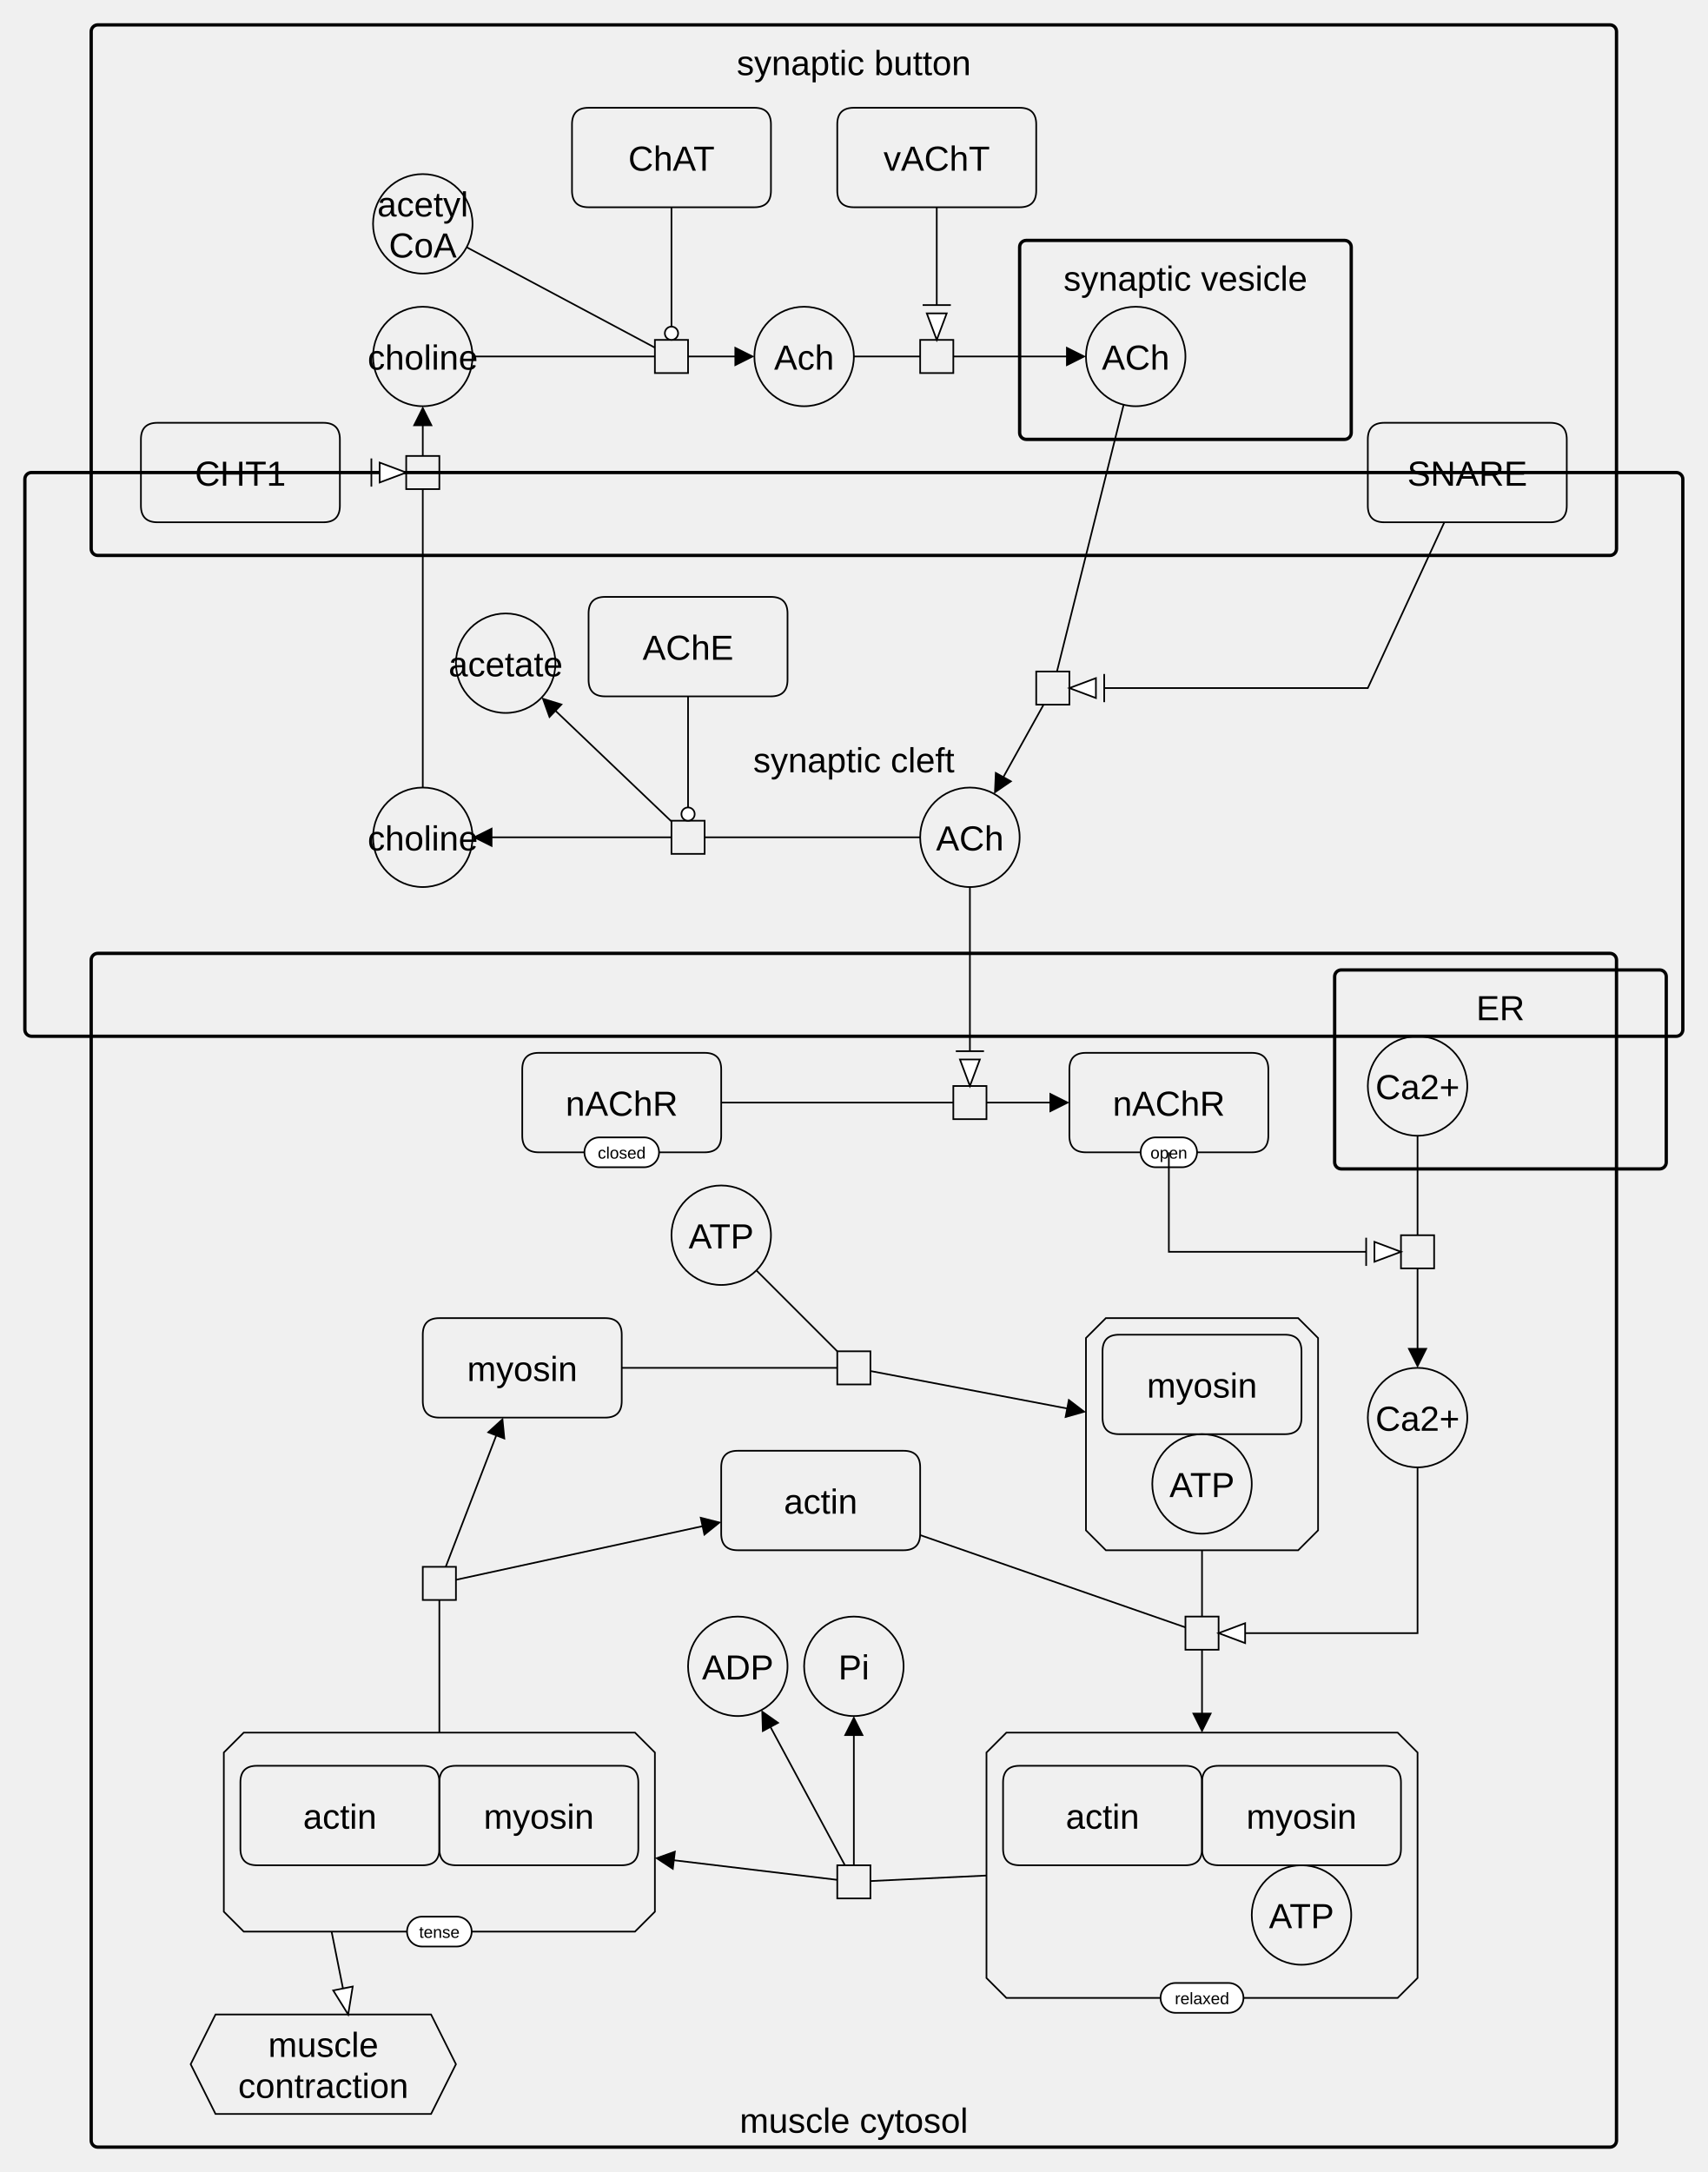
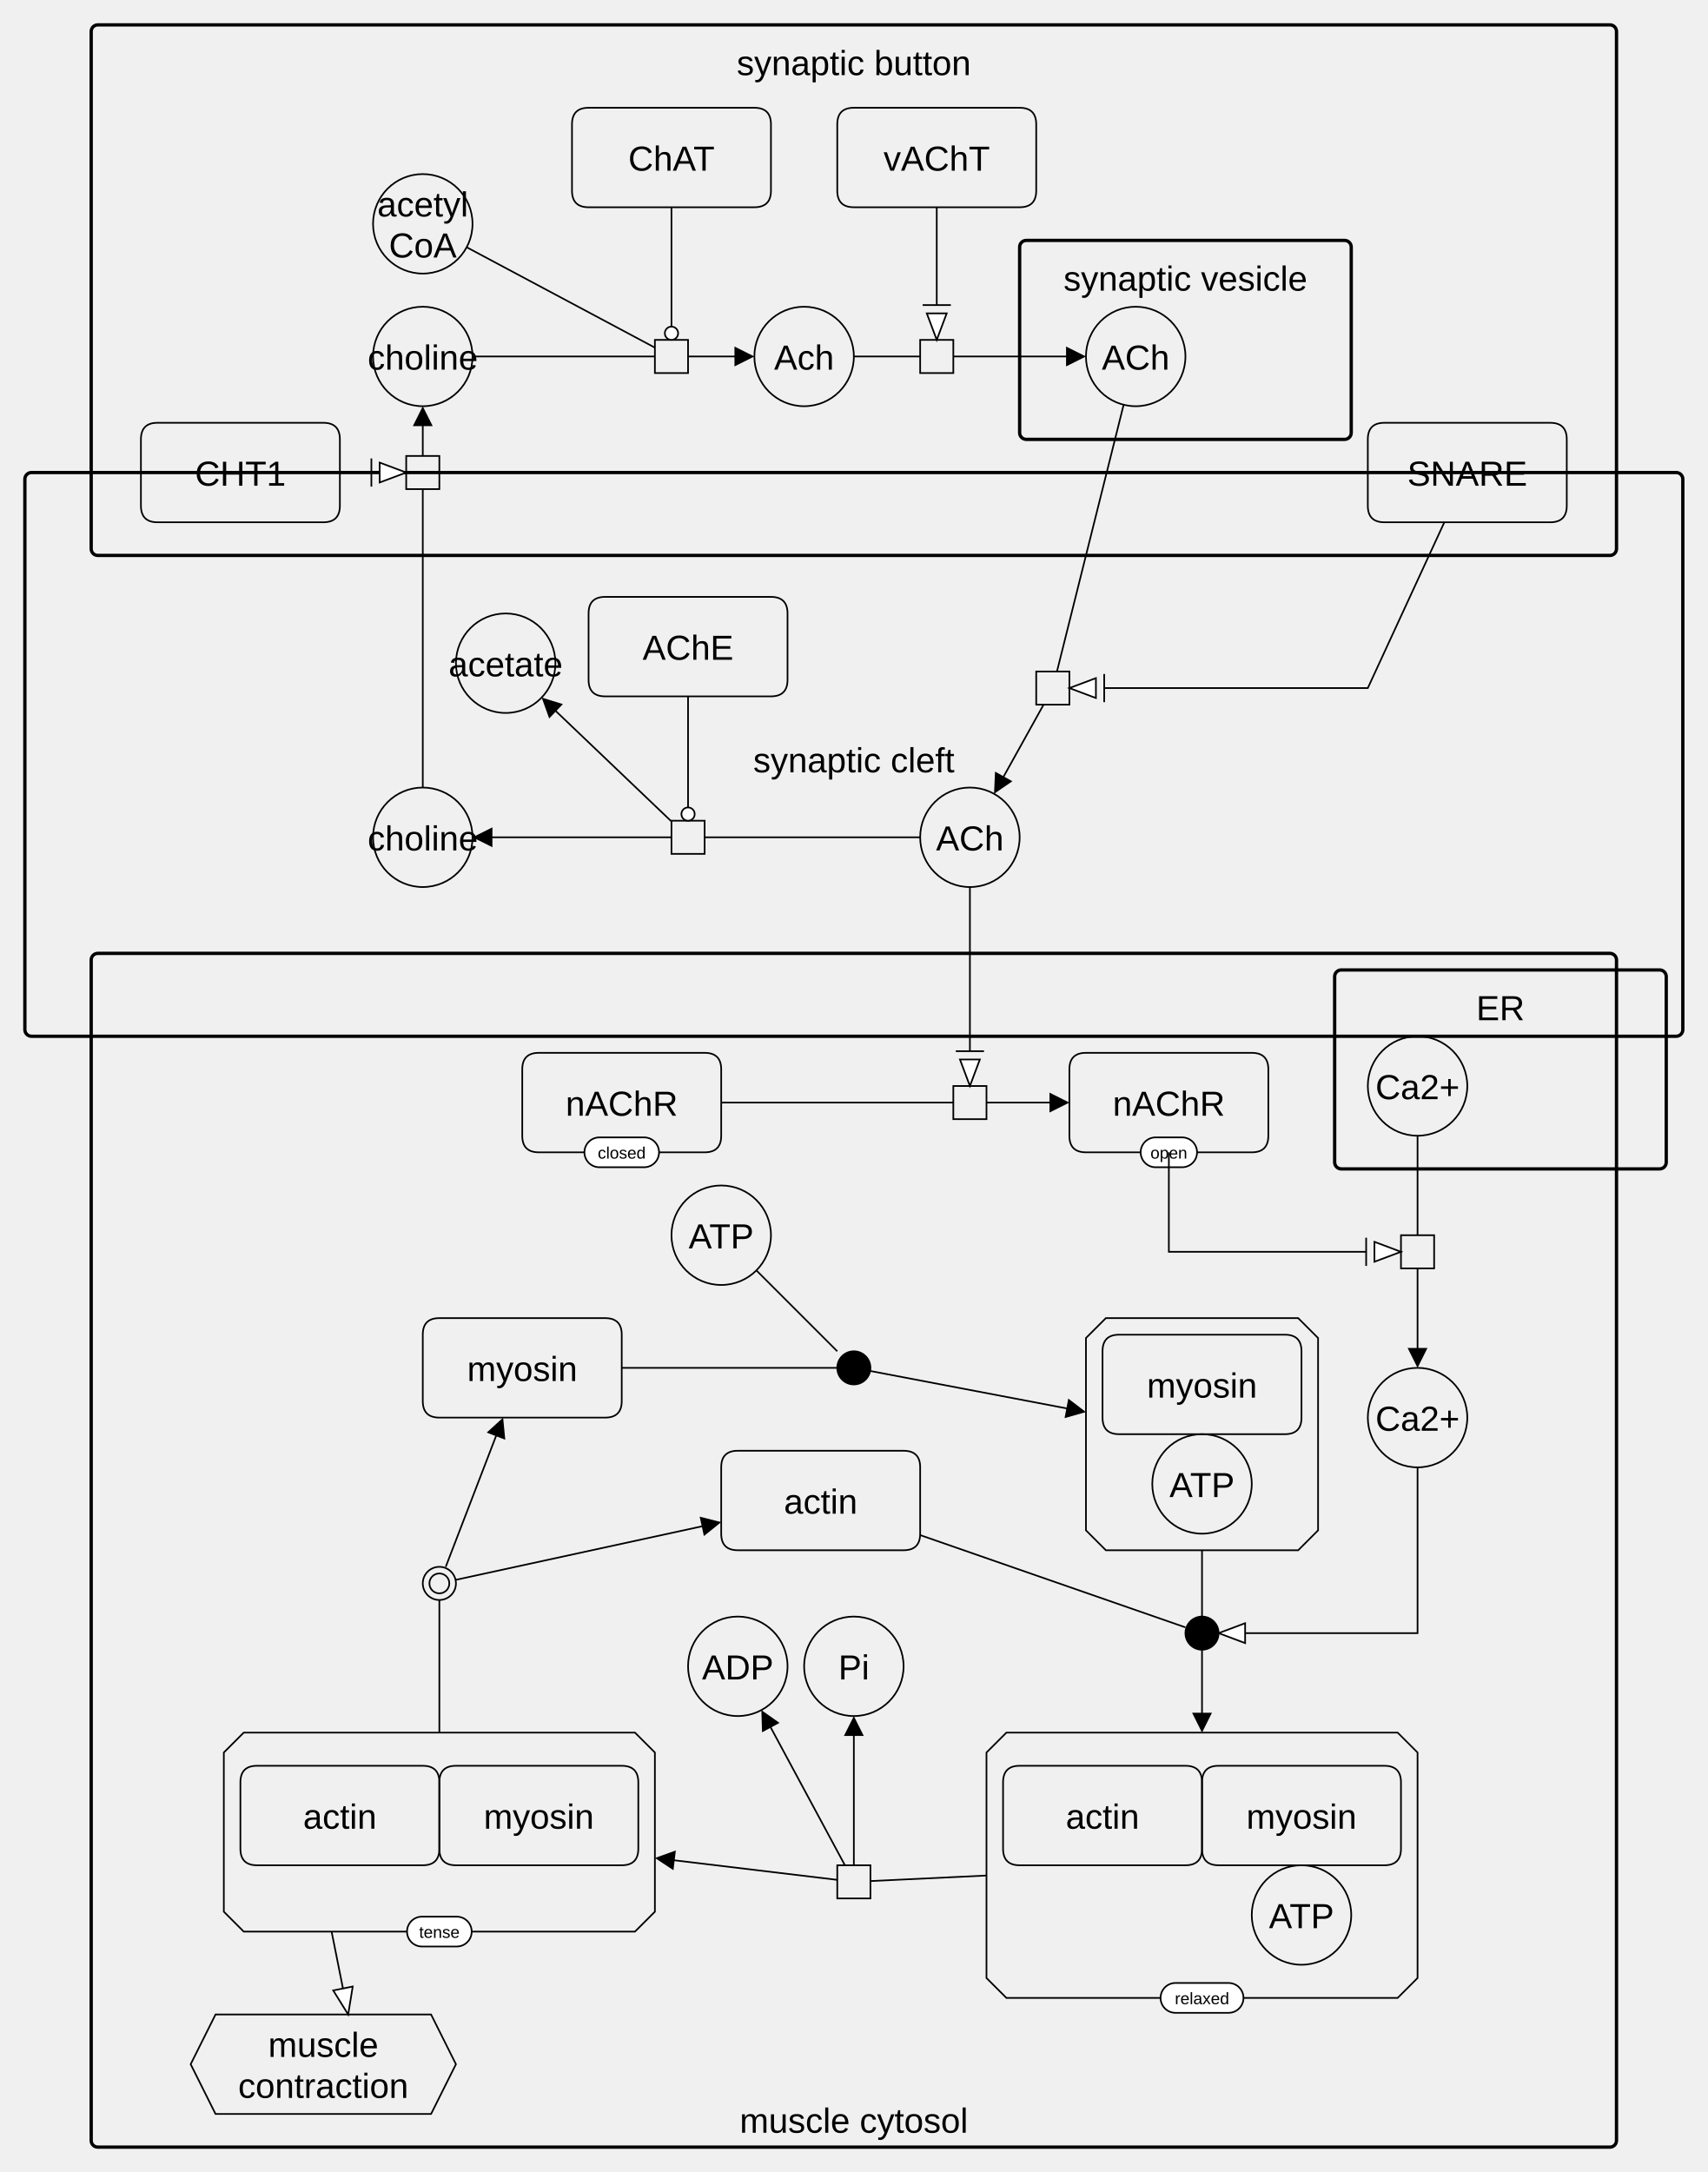
<svg xmlns="http://www.w3.org/2000/svg" width="1030" height="1310" viewBox="0 0 1030 1310" stroke-linecap="butt" stroke-miterlimit="10">
  <g transform="translate(-35,-35)">
    <path d="M50 324 C50 321.791 51.791 320 54 320 L1046 320 C1048.209 320 1050 321.791 1050 324 L1050 656 C1050 658.209 1048.209 660 1046 660 L54 660 C51.791 660 50 658.209 50 656 Z" fill="none" stroke="#000000" stroke-width="2" />
    <text x="550" y="500.812" text-anchor="middle" font-family="'Dialog', Arial, Helvetica, sans-serif" font-size="21" fill="#000000" class="t-page" stroke="none" xml:space="preserve">synaptic cleft</text>
    <path d="M90 54 C90 51.791 91.791 50 94 50 L1006 50 C1008.209 50 1010 51.791 1010 54 L1010 366 C1010 368.209 1008.209 370 1006 370 L94 370 C91.791 370 90 368.209 90 366 Z" fill="none" stroke="#000000" stroke-width="2" />
    <text x="550" y="80.312" text-anchor="middle" font-family="'Dialog', Arial, Helvetica, sans-serif" font-size="21" fill="#000000" class="t-page" stroke="none" xml:space="preserve">synaptic button</text>
    <path d="M90 614 C90 611.791 91.791 610 94 610 L1006 610 C1008.209 610 1010 611.791 1010 614 L1010 1326 C1010 1328.209 1008.209 1330 1006 1330 L94 1330 C91.791 1330 90 1328.209 90 1326 Z" fill="none" stroke="#000000" stroke-width="2" />
    <text x="550" y="1321.312" text-anchor="middle" font-family="'Dialog', Arial, Helvetica, sans-serif" font-size="21" fill="#000000" class="t-page" stroke="none" xml:space="preserve">muscle cytosol</text>
    <path d="M650 184 C650 181.791 651.791 180 654 180 L846 180 C848.209 180 850 181.791 850 184 L850 296 C850 298.209 848.209 300 846 300 L654 300 C651.791 300 650 298.209 650 296 Z" fill="none" stroke="#000000" stroke-width="2" />
    <text x="750" y="210.312" text-anchor="middle" font-family="'Dialog', Arial, Helvetica, sans-serif" font-size="21" fill="#000000" class="t-page" stroke="none" xml:space="preserve">synaptic vesicle</text>
    <path d="M840 624 C840 621.791 841.791 620 844 620 L1036 620 C1038.209 620 1040 621.791 1040 624 L1040 736 C1040 738.209 1038.209 740 1036 740 L844 740 C841.791 740 840 738.209 840 736 Z" fill="none" stroke="#000000" stroke-width="2" />
    <text x="940" y="650.312" text-anchor="middle" font-family="'Dialog', Arial, Helvetica, sans-serif" font-size="21" fill="#000000" class="t-page" stroke="none" xml:space="preserve">ER</text>
    <path d="M120 300 Q120 290 130 290 L230 290 Q240 290 240 300 L240 340 Q240 350 230 350 L130 350 Q120 350 120 340 Z" fill="none" stroke="#000000" />
    <text x="180" y="327.937" text-anchor="middle" font-family="'Dialog', Arial, Helvetica, sans-serif" font-size="21" fill="#000000" class="t-page" stroke="none" xml:space="preserve">CHT1</text>
    <path d="M490 250 C490 233.431 503.431 220 520 220 L520 220 C536.569 220 550 233.431 550 250 L550 250 C550 266.569 536.569 280 520 280 L520 280 C503.431 280 490 266.569 490 250 Z" fill="none" stroke="#000000" />
    <text x="520" y="257.937" text-anchor="middle" font-family="'Dialog', Arial, Helvetica, sans-serif" font-size="21" fill="#000000" class="t-page" stroke="none" xml:space="preserve">Ach</text>
    <path d="M540 110 Q540 100 550 100 L650 100 Q660 100 660 110 L660 150 Q660 160 650 160 L550 160 Q540 160 540 150 Z" fill="none" stroke="#000000" />
    <text x="600" y="137.937" text-anchor="middle" font-family="'Dialog', Arial, Helvetica, sans-serif" font-size="21" fill="#000000" class="t-page" stroke="none" xml:space="preserve">vAChT</text>
    <path d="M590 240 L610 240 L610 260 L590 260 Z" fill="none" stroke="#000000" />
    <path d="M380 110 Q380 100 390 100 L490 100 Q500 100 500 110 L500 150 Q500 160 490 160 L390 160 Q380 160 380 150 Z" fill="none" stroke="#000000" />
    <text x="440" y="137.937" text-anchor="middle" font-family="'Dialog', Arial, Helvetica, sans-serif" font-size="21" fill="#000000" class="t-page" stroke="none" xml:space="preserve">ChAT</text>
    <path d="M390 405 Q390 395 400 395 L500 395 Q510 395 510 405 L510 445 Q510 455 500 455 L400 455 Q390 455 390 445 Z" fill="none" stroke="#000000" />
    <text x="450" y="432.937" text-anchor="middle" font-family="'Dialog', Arial, Helvetica, sans-serif" font-size="21" fill="#000000" class="t-page" stroke="none" xml:space="preserve">AChE</text>
    <path d="M440 530 L460 530 L460 550 L440 550 Z" fill="none" stroke="#000000" />
    <path d="M310 435 C310 418.431 323.431 405 340 405 L340 405 C356.569 405 370 418.431 370 435 L370 435 C370 451.569 356.569 465 340 465 L340 465 C323.431 465 310 451.569 310 435 Z" fill="none" stroke="#000000" />
    <text x="340" y="442.937" text-anchor="middle" font-family="'Dialog', Arial, Helvetica, sans-serif" font-size="21" fill="#000000" class="t-page" stroke="none" xml:space="preserve">acetate</text>
    <path d="M860 300 Q860 290 870 290 L970 290 Q980 290 980 300 L980 340 Q980 350 970 350 L870 350 Q860 350 860 340 Z" fill="none" stroke="#000000" />
    <text x="920" y="327.937" text-anchor="middle" font-family="'Dialog', Arial, Helvetica, sans-serif" font-size="21" fill="#000000" class="t-page" stroke="none" xml:space="preserve">SNARE</text>
    <path d="M690 250 C690 233.431 703.431 220 720 220 L720 220 C736.569 220 750 233.431 750 250 L750 250 C750 266.569 736.569 280 720 280 L720 280 C703.431 280 690 266.569 690 250 Z" fill="none" stroke="#000000" />
    <text x="720" y="257.937" text-anchor="middle" font-family="'Dialog', Arial, Helvetica, sans-serif" font-size="21" fill="#000000" class="t-page" stroke="none" xml:space="preserve">ACh</text>
    <path d="M660 440 L680 440 L680 460 L660 460 Z" fill="none" stroke="#000000" />
    <path d="M590 540 C590 523.431 603.431 510 620 510 L620 510 C636.569 510 650 523.431 650 540 L650 540 C650 556.569 636.569 570 620 570 L620 570 C603.431 570 590 556.569 590 540 Z" fill="none" stroke="#000000" />
    <text x="620" y="547.937" text-anchor="middle" font-family="'Dialog', Arial, Helvetica, sans-serif" font-size="21" fill="#000000" class="t-page" stroke="none" xml:space="preserve">ACh</text>
    <path d="M350 680 Q350 670 360 670 L460 670 Q470 670 470 680 L470 720 Q470 730 460 730 L360 730 Q350 730 350 720 Z" fill="none" stroke="#000000" />
    <text x="410" y="707.937" text-anchor="middle" font-family="'Dialog', Arial, Helvetica, sans-serif" font-size="21" fill="#000000" class="t-page" stroke="none" xml:space="preserve">nAChR</text>
    <path d="M387.5 730 C387.5 725.029 391.529 721 396.5 721 L423.5 721 C428.471 721 432.5 725.029 432.5 730 L432.5 730 C432.5 734.971 428.471 739 423.5 739 L396.5 739 C391.529 739 387.5 734.971 387.5 730 Z" fill="#FFFFFF" class="c-white" stroke="none" />
    <path d="M387.5 730 C387.5 725.029 391.529 721 396.5 721 L423.5 721 C428.471 721 432.5 725.029 432.5 730 L432.5 730 C432.5 734.971 428.471 739 423.5 739 L396.5 739 C391.529 739 387.5 734.971 387.5 730 Z" fill="none" stroke="#000000" />
    <text x="410" y="733.779" text-anchor="middle" font-family="'Dialog', Arial, Helvetica, sans-serif" font-size="10" fill="#000000" class="t-white" stroke="none" xml:space="preserve">closed</text>
    <path d="M610 690 L630 690 L630 710 L610 710 Z" fill="none" stroke="#000000" />
    <path d="M860 890 C860 873.431 873.431 860 890 860 L890 860 C906.569 860 920 873.431 920 890 L920 890 C920 906.569 906.569 920 890 920 L890 920 C873.431 920 860 906.569 860 890 Z" fill="none" stroke="#000000" />
    <text x="890" y="897.937" text-anchor="middle" font-family="'Dialog', Arial, Helvetica, sans-serif" font-size="21" fill="#000000" class="t-page" stroke="none" xml:space="preserve">Ca2+</text>
-     <path d="M750 1010 L770 1010 L770 1030 L750 1030 Z" fill="none" stroke="#000000" />
+     <g class="sbgn-association">
+       <path d="M750 1020 C750 1014.477 754.477 1010 760 1010 L760 1010 C765.523 1010 770 1014.477 770 1020 L770 1020 C770 1025.523 765.523 1030 760 1030 L760 1030 C754.477 1030 750 1025.523 750 1020 Z" fill="#000000" stroke="none" />
+       <path d="M750 1020 C750 1014.477 754.477 1010 760 1010 L760 1010 C765.523 1010 770 1014.477 770 1020 L770 1020 C770 1025.523 765.523 1030 760 1030 L760 1030 C754.477 1030 750 1025.523 750 1020 Z" fill="none" stroke="#000000" />
+     </g>
+     <g class="sbgn-generic" display="none">
+       <path d="M750 1010 L770 1010 L770 1030 L750 1030 Z" fill="none" stroke="#000000" />
+     </g>
    <path d="M642 1080 L878 1080 L890 1092 L890 1228 L878 1240 L642 1240 L630 1228 L630 1092 Z" fill="none" stroke="#000000" />
    <path d="M735 1240 C735 1235.029 739.029 1231 744 1231 L776 1231 C780.971 1231 785 1235.029 785 1240 L785 1240 C785 1244.971 780.971 1249 776 1249 L744 1249 C739.029 1249 735 1244.971 735 1240 Z" fill="#FFFFFF" class="c-white" stroke="none" />
    <path d="M735 1240 C735 1235.029 739.029 1231 744 1231 L776 1231 C780.971 1231 785 1235.029 785 1240 L785 1240 C785 1244.971 780.971 1249 776 1249 L744 1249 C739.029 1249 735 1244.971 735 1240 Z" fill="none" stroke="#000000" />
    <text x="760" y="1243.78" text-anchor="middle" font-family="'Dialog', Arial, Helvetica, sans-serif" font-size="10" fill="#000000" class="t-white" stroke="none" xml:space="preserve">relaxed</text>
    <path d="M760 1110 Q760 1100 770 1100 L870 1100 Q880 1100 880 1110 L880 1150 Q880 1160 870 1160 L770 1160 Q760 1160 760 1150 Z" fill="none" stroke="#000000" />
    <text x="820" y="1137.937" text-anchor="middle" font-family="'Dialog', Arial, Helvetica, sans-serif" font-size="21" fill="#000000" class="t-page" stroke="none" xml:space="preserve">myosin</text>
    <path d="M640 1110 Q640 1100 650 1100 L750 1100 Q760 1100 760 1110 L760 1150 Q760 1160 750 1160 L650 1160 Q640 1160 640 1150 Z" fill="none" stroke="#000000" />
    <text x="700" y="1137.937" text-anchor="middle" font-family="'Dialog', Arial, Helvetica, sans-serif" font-size="21" fill="#000000" class="t-page" stroke="none" xml:space="preserve">actin</text>
    <path d="M790 1190 C790 1173.431 803.431 1160 820 1160 L820 1160 C836.569 1160 850 1173.431 850 1190 L850 1190 C850 1206.569 836.569 1220 820 1220 L820 1220 C803.431 1220 790 1206.569 790 1190 Z" fill="none" stroke="#000000" />
    <text x="820" y="1197.937" text-anchor="middle" font-family="'Dialog', Arial, Helvetica, sans-serif" font-size="21" fill="#000000" class="t-page" stroke="none" xml:space="preserve">ATP</text>
    <path d="M520 1040 C520 1023.431 533.431 1010 550 1010 L550 1010 C566.569 1010 580 1023.431 580 1040 L580 1040 C580 1056.569 566.569 1070 550 1070 L550 1070 C533.431 1070 520 1056.569 520 1040 Z" fill="none" stroke="#000000" />
    <text x="550" y="1047.937" text-anchor="middle" font-family="'Dialog', Arial, Helvetica, sans-serif" font-size="21" fill="#000000" class="t-page" stroke="none" xml:space="preserve">Pi</text>
    <path d="M540 1160 L560 1160 L560 1180 L540 1180 Z" fill="none" stroke="#000000" />
    <path d="M450 1040 C450 1023.431 463.431 1010 480 1010 L480 1010 C496.569 1010 510 1023.431 510 1040 L510 1040 C510 1056.569 496.569 1070 480 1070 L480 1070 C463.431 1070 450 1056.569 450 1040 Z" fill="none" stroke="#000000" />
    <text x="480" y="1047.937" text-anchor="middle" font-family="'Dialog', Arial, Helvetica, sans-serif" font-size="21" fill="#000000" class="t-page" stroke="none" xml:space="preserve">ADP</text>
-     <path d="M290 980 L310 980 L310 1000 L290 1000 Z" fill="none" stroke="#000000" />
+     <g class="sbgn-dissociation">
+       <path d="M290 990 C290 984.477 294.477 980 300 980 L300 980 C305.523 980 310 984.477 310 990 L310 990 C310 995.523 305.523 1000 300 1000 L300 1000 C294.477 1000 290 995.523 290 990 Z" fill="none" stroke="#000000" />
+       <path d="M294 990 C294 986.686 296.686 984 300 984 L300 984 C303.314 984 306 986.686 306 990 L306 990 C306 993.314 303.314 996 300 996 L300 996 C296.686 996 294 993.314 294 990 Z" fill="none" stroke="#000000" />
+     </g>
+     <g class="sbgn-generic" display="none">
+       <path d="M290 980 L310 980 L310 1000 L290 1000 Z" fill="none" stroke="#000000" />
+     </g>
    <path d="M470 920 Q470 910 480 910 L580 910 Q590 910 590 920 L590 960 Q590 970 580 970 L480 970 Q470 970 470 960 Z" fill="none" stroke="#000000" />
    <text x="530" y="947.937" text-anchor="middle" font-family="'Dialog', Arial, Helvetica, sans-serif" font-size="21" fill="#000000" class="t-page" stroke="none" xml:space="preserve">actin</text>
    <path d="M440 780 C440 763.431 453.431 750 470 750 L470 750 C486.569 750 500 763.431 500 780 L500 780 C500 796.569 486.569 810 470 810 L470 810 C453.431 810 440 796.569 440 780 Z" fill="none" stroke="#000000" />
    <text x="470" y="787.937" text-anchor="middle" font-family="'Dialog', Arial, Helvetica, sans-serif" font-size="21" fill="#000000" class="t-page" stroke="none" xml:space="preserve">ATP</text>
    <path d="M290 840 Q290 830 300 830 L400 830 Q410 830 410 840 L410 880 Q410 890 400 890 L300 890 Q290 890 290 880 Z" fill="none" stroke="#000000" />
    <text x="350" y="867.937" text-anchor="middle" font-family="'Dialog', Arial, Helvetica, sans-serif" font-size="21" fill="#000000" class="t-page" stroke="none" xml:space="preserve">myosin</text>
-     <path d="M540 850 L560 850 L560 870 L540 870 Z" fill="none" stroke="#000000" />
+     <g class="sbgn-association">
+       <path d="M540 860 C540 854.477 544.477 850 550 850 L550 850 C555.523 850 560 854.477 560 860 L560 860 C560 865.523 555.523 870 550 870 L550 870 C544.477 870 540 865.523 540 860 Z" fill="#000000" stroke="none" />
+       <path d="M540 860 C540 854.477 544.477 850 550 850 L550 850 C555.523 850 560 854.477 560 860 L560 860 C560 865.523 555.523 870 550 870 L550 870 C544.477 870 540 865.523 540 860 Z" fill="none" stroke="#000000" />
+     </g>
+     <g class="sbgn-generic" display="none">
+       <path d="M540 850 L560 850 L560 870 L540 870 Z" fill="none" stroke="#000000" />
+     </g>
    <path d="M702 830 L818 830 L830 842 L830 958 L818 970 L702 970 L690 958 L690 842 Z" fill="none" stroke="#000000" />
    <path d="M700 850 Q700 840 710 840 L810 840 Q820 840 820 850 L820 890 Q820 900 810 900 L710 900 Q700 900 700 890 Z" fill="none" stroke="#000000" />
    <text x="760" y="877.937" text-anchor="middle" font-family="'Dialog', Arial, Helvetica, sans-serif" font-size="21" fill="#000000" class="t-page" stroke="none" xml:space="preserve">myosin</text>
    <path d="M730 930 C730 913.431 743.431 900 760 900 L760 900 C776.569 900 790 913.431 790 930 L790 930 C790 946.569 776.569 960 760 960 L760 960 C743.431 960 730 946.569 730 930 Z" fill="none" stroke="#000000" />
    <text x="760" y="937.937" text-anchor="middle" font-family="'Dialog', Arial, Helvetica, sans-serif" font-size="21" fill="#000000" class="t-page" stroke="none" xml:space="preserve">ATP</text>
    <path d="M680 680 Q680 670 690 670 L790 670 Q800 670 800 680 L800 720 Q800 730 790 730 L690 730 Q680 730 680 720 Z" fill="none" stroke="#000000" />
    <text x="740" y="707.937" text-anchor="middle" font-family="'Dialog', Arial, Helvetica, sans-serif" font-size="21" fill="#000000" class="t-page" stroke="none" xml:space="preserve">nAChR</text>
    <path d="M723 730 C723 725.029 727.029 721 732 721 L748 721 C752.971 721 757 725.029 757 730 L757 730 C757 734.971 752.971 739 748 739 L732 739 C727.029 739 723 734.971 723 730 Z" fill="#FFFFFF" class="c-white" stroke="none" />
    <path d="M723 730 C723 725.029 727.029 721 732 721 L748 721 C752.971 721 757 725.029 757 730 L757 730 C757 734.971 752.971 739 748 739 L732 739 C727.029 739 723 734.971 723 730 Z" fill="none" stroke="#000000" />
    <text x="740" y="733.779" text-anchor="middle" font-family="'Dialog', Arial, Helvetica, sans-serif" font-size="10" fill="#000000" class="t-white" stroke="none" xml:space="preserve">open</text>
    <path d="M260 540 C260 523.431 273.431 510 290 510 L290 510 C306.569 510 320 523.431 320 540 L320 540 C320 556.569 306.569 570 290 570 L290 570 C273.431 570 260 556.569 260 540 Z" fill="none" stroke="#000000" />
    <text x="290" y="547.937" text-anchor="middle" font-family="'Dialog', Arial, Helvetica, sans-serif" font-size="21" fill="#000000" class="t-page" stroke="none" xml:space="preserve">choline</text>
    <path d="M280 310 L300 310 L300 330 L280 330 Z" fill="none" stroke="#000000" />
    <path d="M260 250 C260 233.431 273.431 220 290 220 L290 220 C306.569 220 320 233.431 320 250 L320 250 C320 266.569 306.569 280 290 280 L290 280 C273.431 280 260 266.569 260 250 Z" fill="none" stroke="#000000" />
    <text x="290" y="257.937" text-anchor="middle" font-family="'Dialog', Arial, Helvetica, sans-serif" font-size="21" fill="#000000" class="t-page" stroke="none" xml:space="preserve">choline</text>
    <path d="M260 170 C260 153.431 273.431 140 290 140 L290 140 C306.569 140 320 153.431 320 170 L320 170 C320 186.569 306.569 200 290 200 L290 200 C273.431 200 260 186.569 260 170 Z" fill="none" stroke="#000000" />
    <text x="290" y="165.571" text-anchor="middle" font-family="'Dialog', Arial, Helvetica, sans-serif" font-size="21" fill="#000000" class="t-page" stroke="none" xml:space="preserve">acetyl</text>
    <text x="290" y="190.303" text-anchor="middle" font-family="'Dialog', Arial, Helvetica, sans-serif" font-size="21" fill="#000000" class="t-page" stroke="none" xml:space="preserve">CoA</text>
    <path d="M430 240 L450 240 L450 260 L430 260 Z" fill="none" stroke="#000000" />
    <path d="M860 690 C860 673.431 873.431 660 890 660 L890 660 C906.569 660 920 673.431 920 690 L920 690 C920 706.569 906.569 720 890 720 L890 720 C873.431 720 860 706.569 860 690 Z" fill="none" stroke="#000000" />
    <text x="890" y="697.937" text-anchor="middle" font-family="'Dialog', Arial, Helvetica, sans-serif" font-size="21" fill="#000000" class="t-page" stroke="none" xml:space="preserve">Ca2+</text>
    <path d="M880 780 L900 780 L900 800 L880 800 Z" fill="none" stroke="#000000" />
    <path d="M182 1080 L418 1080 L430 1092 L430 1188 L418 1200 L182 1200 L170 1188 L170 1092 Z" fill="none" stroke="#000000" />
    <path d="M280.5 1200 C280.5 1195.029 284.529 1191 289.5 1191 L310.5 1191 C315.471 1191 319.5 1195.029 319.5 1200 L319.5 1200 C319.5 1204.971 315.471 1209 310.5 1209 L289.5 1209 C284.529 1209 280.5 1204.971 280.5 1200 Z" fill="#FFFFFF" class="c-white" stroke="none" />
    <path d="M280.5 1200 C280.5 1195.029 284.529 1191 289.5 1191 L310.5 1191 C315.471 1191 319.5 1195.029 319.5 1200 L319.5 1200 C319.5 1204.971 315.471 1209 310.5 1209 L289.5 1209 C284.529 1209 280.5 1204.971 280.5 1200 Z" fill="none" stroke="#000000" />
    <text x="300" y="1203.78" text-anchor="middle" font-family="'Dialog', Arial, Helvetica, sans-serif" font-size="10" fill="#000000" class="t-white" stroke="none" xml:space="preserve">tense</text>
    <path d="M180 1110 Q180 1100 190 1100 L290 1100 Q300 1100 300 1110 L300 1150 Q300 1160 290 1160 L190 1160 Q180 1160 180 1150 Z" fill="none" stroke="#000000" />
    <text x="240" y="1137.937" text-anchor="middle" font-family="'Dialog', Arial, Helvetica, sans-serif" font-size="21" fill="#000000" class="t-page" stroke="none" xml:space="preserve">actin</text>
    <path d="M300 1110 Q300 1100 310 1100 L410 1100 Q420 1100 420 1110 L420 1150 Q420 1160 410 1160 L310 1160 Q300 1160 300 1150 Z" fill="none" stroke="#000000" />
    <text x="360" y="1137.937" text-anchor="middle" font-family="'Dialog', Arial, Helvetica, sans-serif" font-size="21" fill="#000000" class="t-page" stroke="none" xml:space="preserve">myosin</text>
    <path d="M165 1250 L295 1250 L310 1280 L295 1310 L165 1310 L150 1280 Z" fill="none" stroke="#000000" />
    <text x="230" y="1275.571" text-anchor="middle" font-family="'Dialog', Arial, Helvetica, sans-serif" font-size="21" fill="#000000" class="t-page" stroke="none" xml:space="preserve">muscle</text>
    <text x="230" y="1300.303" text-anchor="middle" font-family="'Dialog', Arial, Helvetica, sans-serif" font-size="21" fill="#000000" class="t-page" stroke="none" xml:space="preserve">contraction</text>
    <path d="M240 320 L259 320" fill="none" stroke="#000000" />
    <path d="M280 320 L264 326 L264 314 Z" fill="white" class="c-white" stroke="#000000" />
    <path d="M259 312 L259 328" fill="none" stroke="#000000" stroke-linecap="square" />
    <path d="M320 250 L430 250" fill="none" stroke="#000000" />
    <path d="M450 250 L479 250" fill="none" stroke="#000000" />
    <path d="M490 250 L478 256 L478 244 Z" fill="#000000" stroke="none" />
    <path d="M550 250 L590 250" fill="none" stroke="#000000" />
    <path d="M610 250 L679 250" fill="none" stroke="#000000" />
    <path d="M690 250 L678 256 L678 244 Z" fill="#000000" stroke="none" />
    <path d="M600 160 L600 219" fill="none" stroke="#000000" />
    <path d="M600 240 L594 224 L606 224 Z" fill="white" class="c-white" stroke="#000000" />
    <path d="M608 219 L592 219" fill="none" stroke="#000000" stroke-linecap="square" />
    <path d="M440 160 L440 232" fill="none" stroke="#000000" />
    <circle cx="440" cy="236" r="4" fill="white" class="c-white" stroke="#000000" />
    <path d="M450 455 L450 522" fill="none" stroke="#000000" />
    <circle cx="450" cy="526" r="4" fill="white" class="c-white" stroke="#000000" />
    <path d="M590 540 L460 540" fill="none" stroke="#000000" />
    <path d="M440 540 L331 540" fill="none" stroke="#000000" />
    <path d="M320 540 L332 534 L332 546 Z" fill="#000000" stroke="none" />
    <path d="M440 530.455 L369.658 463.31" fill="none" stroke="#000000" />
    <path d="M361.701 455.714 L374.524 459.66 L366.238 468.34 Z" fill="#000000" stroke="none" />
    <path d="M906.154 350 L860 450 L701 450" fill="none" stroke="#000000" />
    <path d="M680 450 L696 444 L696 456 Z" fill="white" class="c-white" stroke="#000000" />
    <path d="M701 458 L701 442" fill="none" stroke="#000000" stroke-linecap="square" />
    <path d="M712.746 279.016 L672.5 440" fill="none" stroke="#000000" />
    <path d="M664.444 460 L639.911 504.159" fill="none" stroke="#000000" />
    <path d="M634.569 513.775 L635.152 500.372 L645.642 506.199 Z" fill="#000000" stroke="none" />
    <path d="M620 570 L620 669" fill="none" stroke="#000000" />
    <path d="M620 690 L614 674 L626 674 Z" fill="white" class="c-white" stroke="#000000" />
    <path d="M628 669 L612 669" fill="none" stroke="#000000" stroke-linecap="square" />
    <path d="M470 700 L610 700" fill="none" stroke="#000000" />
    <path d="M630 700 L669 700" fill="none" stroke="#000000" />
    <path d="M680 700 L668 706 L668 694 Z" fill="#000000" stroke="none" />
    <path d="M890 800 L890 849" fill="none" stroke="#000000" />
    <path d="M890 860 L884 848 L896 848 Z" fill="#000000" stroke="none" />
    <path d="M890 920 L890 1020 L785 1020" fill="none" stroke="#000000" />
    <path d="M770 1020 L786 1014 L786 1026 Z" fill="white" class="c-white" stroke="#000000" />
    <path d="M760 970 L760 1010" fill="none" stroke="#000000" />
    <path d="M589.943 960.85 L750 1016.522" fill="none" stroke="#000000" />
    <path d="M760 1030 L760 1069" fill="none" stroke="#000000" />
    <path d="M760 1080 L754 1068 L766 1068 Z" fill="#000000" stroke="none" />
    <path d="M630 1166.19 L560 1169.524" fill="none" stroke="#000000" />
    <path d="M540 1168.8 L440.922 1156.911" fill="none" stroke="#000000" />
    <path d="M430 1155.6 L442.629 1151.072 L441.2 1162.987 Z" fill="#000000" stroke="none" />
    <path d="M550 1160 L550 1081" fill="none" stroke="#000000" />
    <path d="M550 1070 L556 1082 L544 1082 Z" fill="#000000" stroke="none" />
    <path d="M544.615 1160 L499.438 1076.099" fill="none" stroke="#000000" />
    <path d="M494.223 1066.414 L505.195 1074.135 L494.629 1079.824 Z" fill="#000000" stroke="none" />
    <path d="M300 1080 L300 1000" fill="none" stroke="#000000" />
    <path d="M303.846 980 L334.513 900.267" fill="none" stroke="#000000" />
    <path d="M338.462 890 L339.754 903.354 L328.554 899.046 Z" fill="#000000" stroke="none" />
    <path d="M310 987.826 L459.251 955.38" fill="none" stroke="#000000" />
    <path d="M470 953.043 L459.548 961.456 L456.999 949.73 Z" fill="#000000" stroke="none" />
    <path d="M491.213 801.213 L540 850" fill="none" stroke="#000000" />
    <path d="M410 860 L540 860" fill="none" stroke="#000000" />
    <path d="M560 861.905 L679.194 884.608" fill="none" stroke="#000000" />
    <path d="M690 886.667 L677.089 890.315 L679.335 878.527 Z" fill="#000000" stroke="none" />
    <path d="M740 730 L740 790 L859 790" fill="none" stroke="#000000" />
    <path d="M880 790 L864 796 L864 784 Z" fill="white" class="c-white" stroke="#000000" />
    <path d="M859 782 L859 798" fill="none" stroke="#000000" stroke-linecap="square" />
    <path d="M290 510 L290 330" fill="none" stroke="#000000" />
    <path d="M290 310 L290 291" fill="none" stroke="#000000" />
    <path d="M290 280 L296 292 L284 292 Z" fill="#000000" stroke="none" />
    <path d="M316.352 184.055 L430 244.667" fill="none" stroke="#000000" />
    <path d="M890 720 L890 780" fill="none" stroke="#000000" />
    <path d="M235 1200 L242.058 1235.291" fill="none" stroke="#000000" />
    <path d="M245 1250 L235.979 1235.487 L247.746 1233.134 Z" fill="white" class="c-white" stroke="#000000" />
  </g>
</svg>
